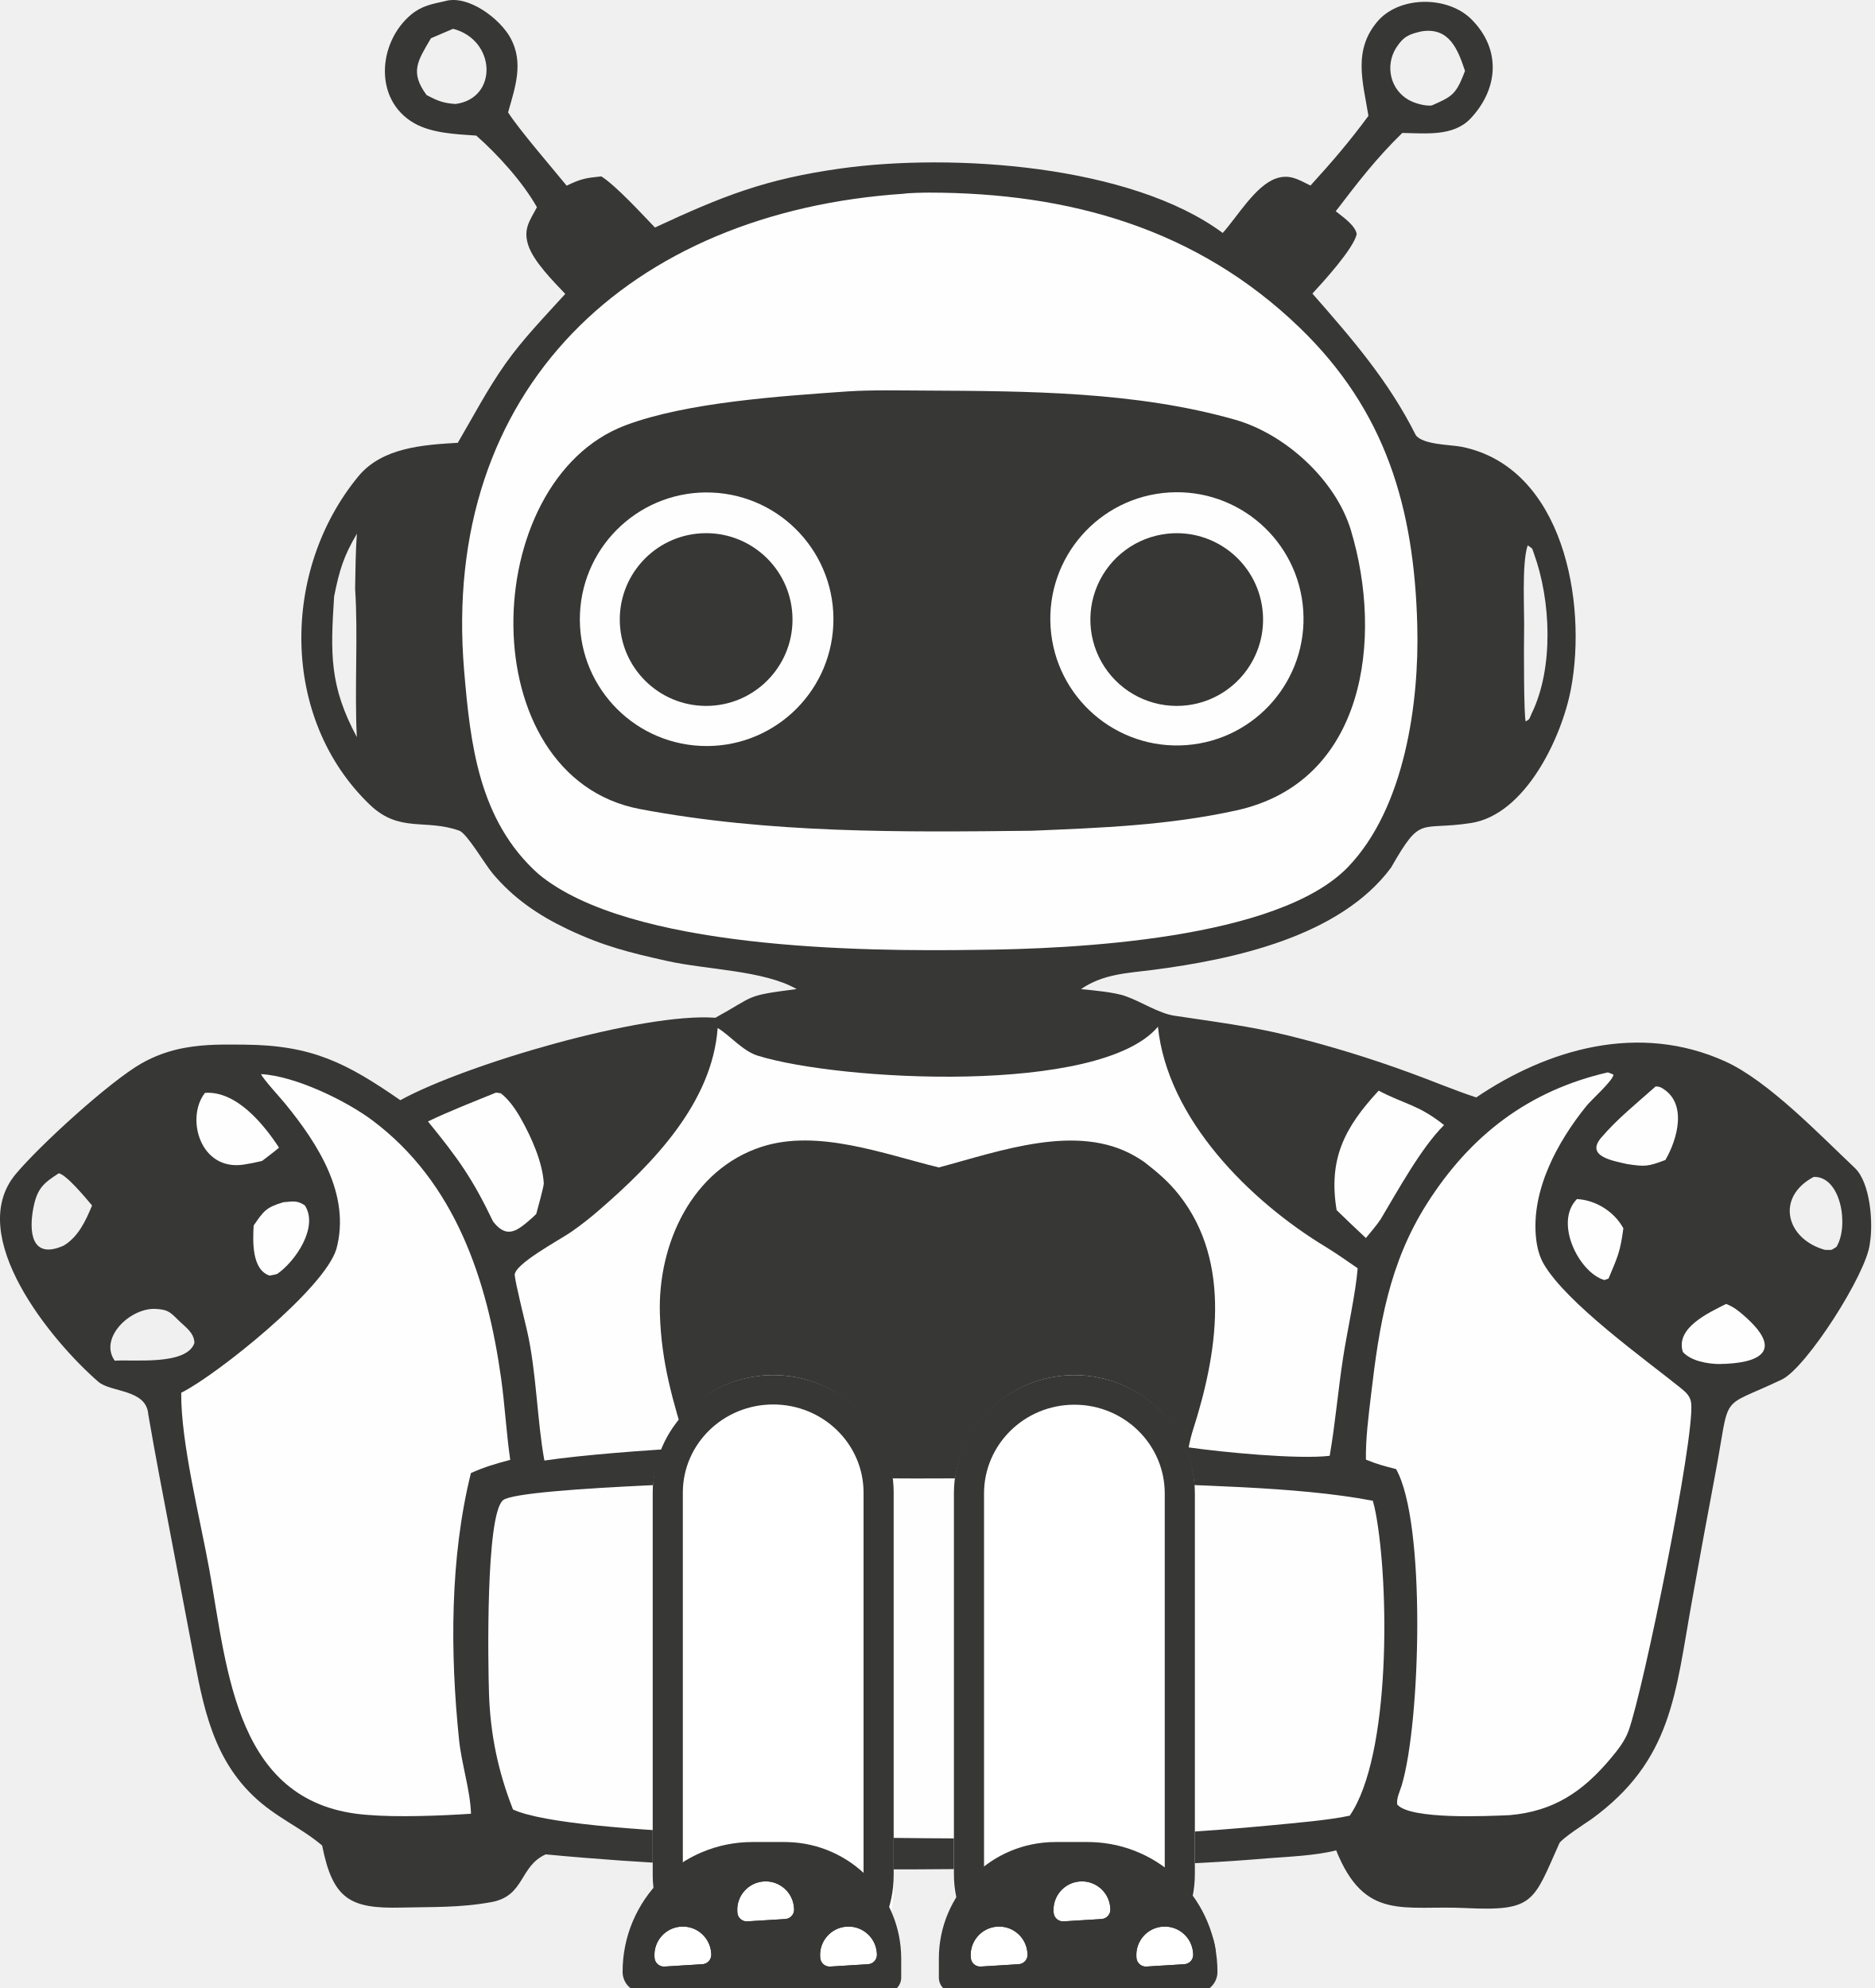
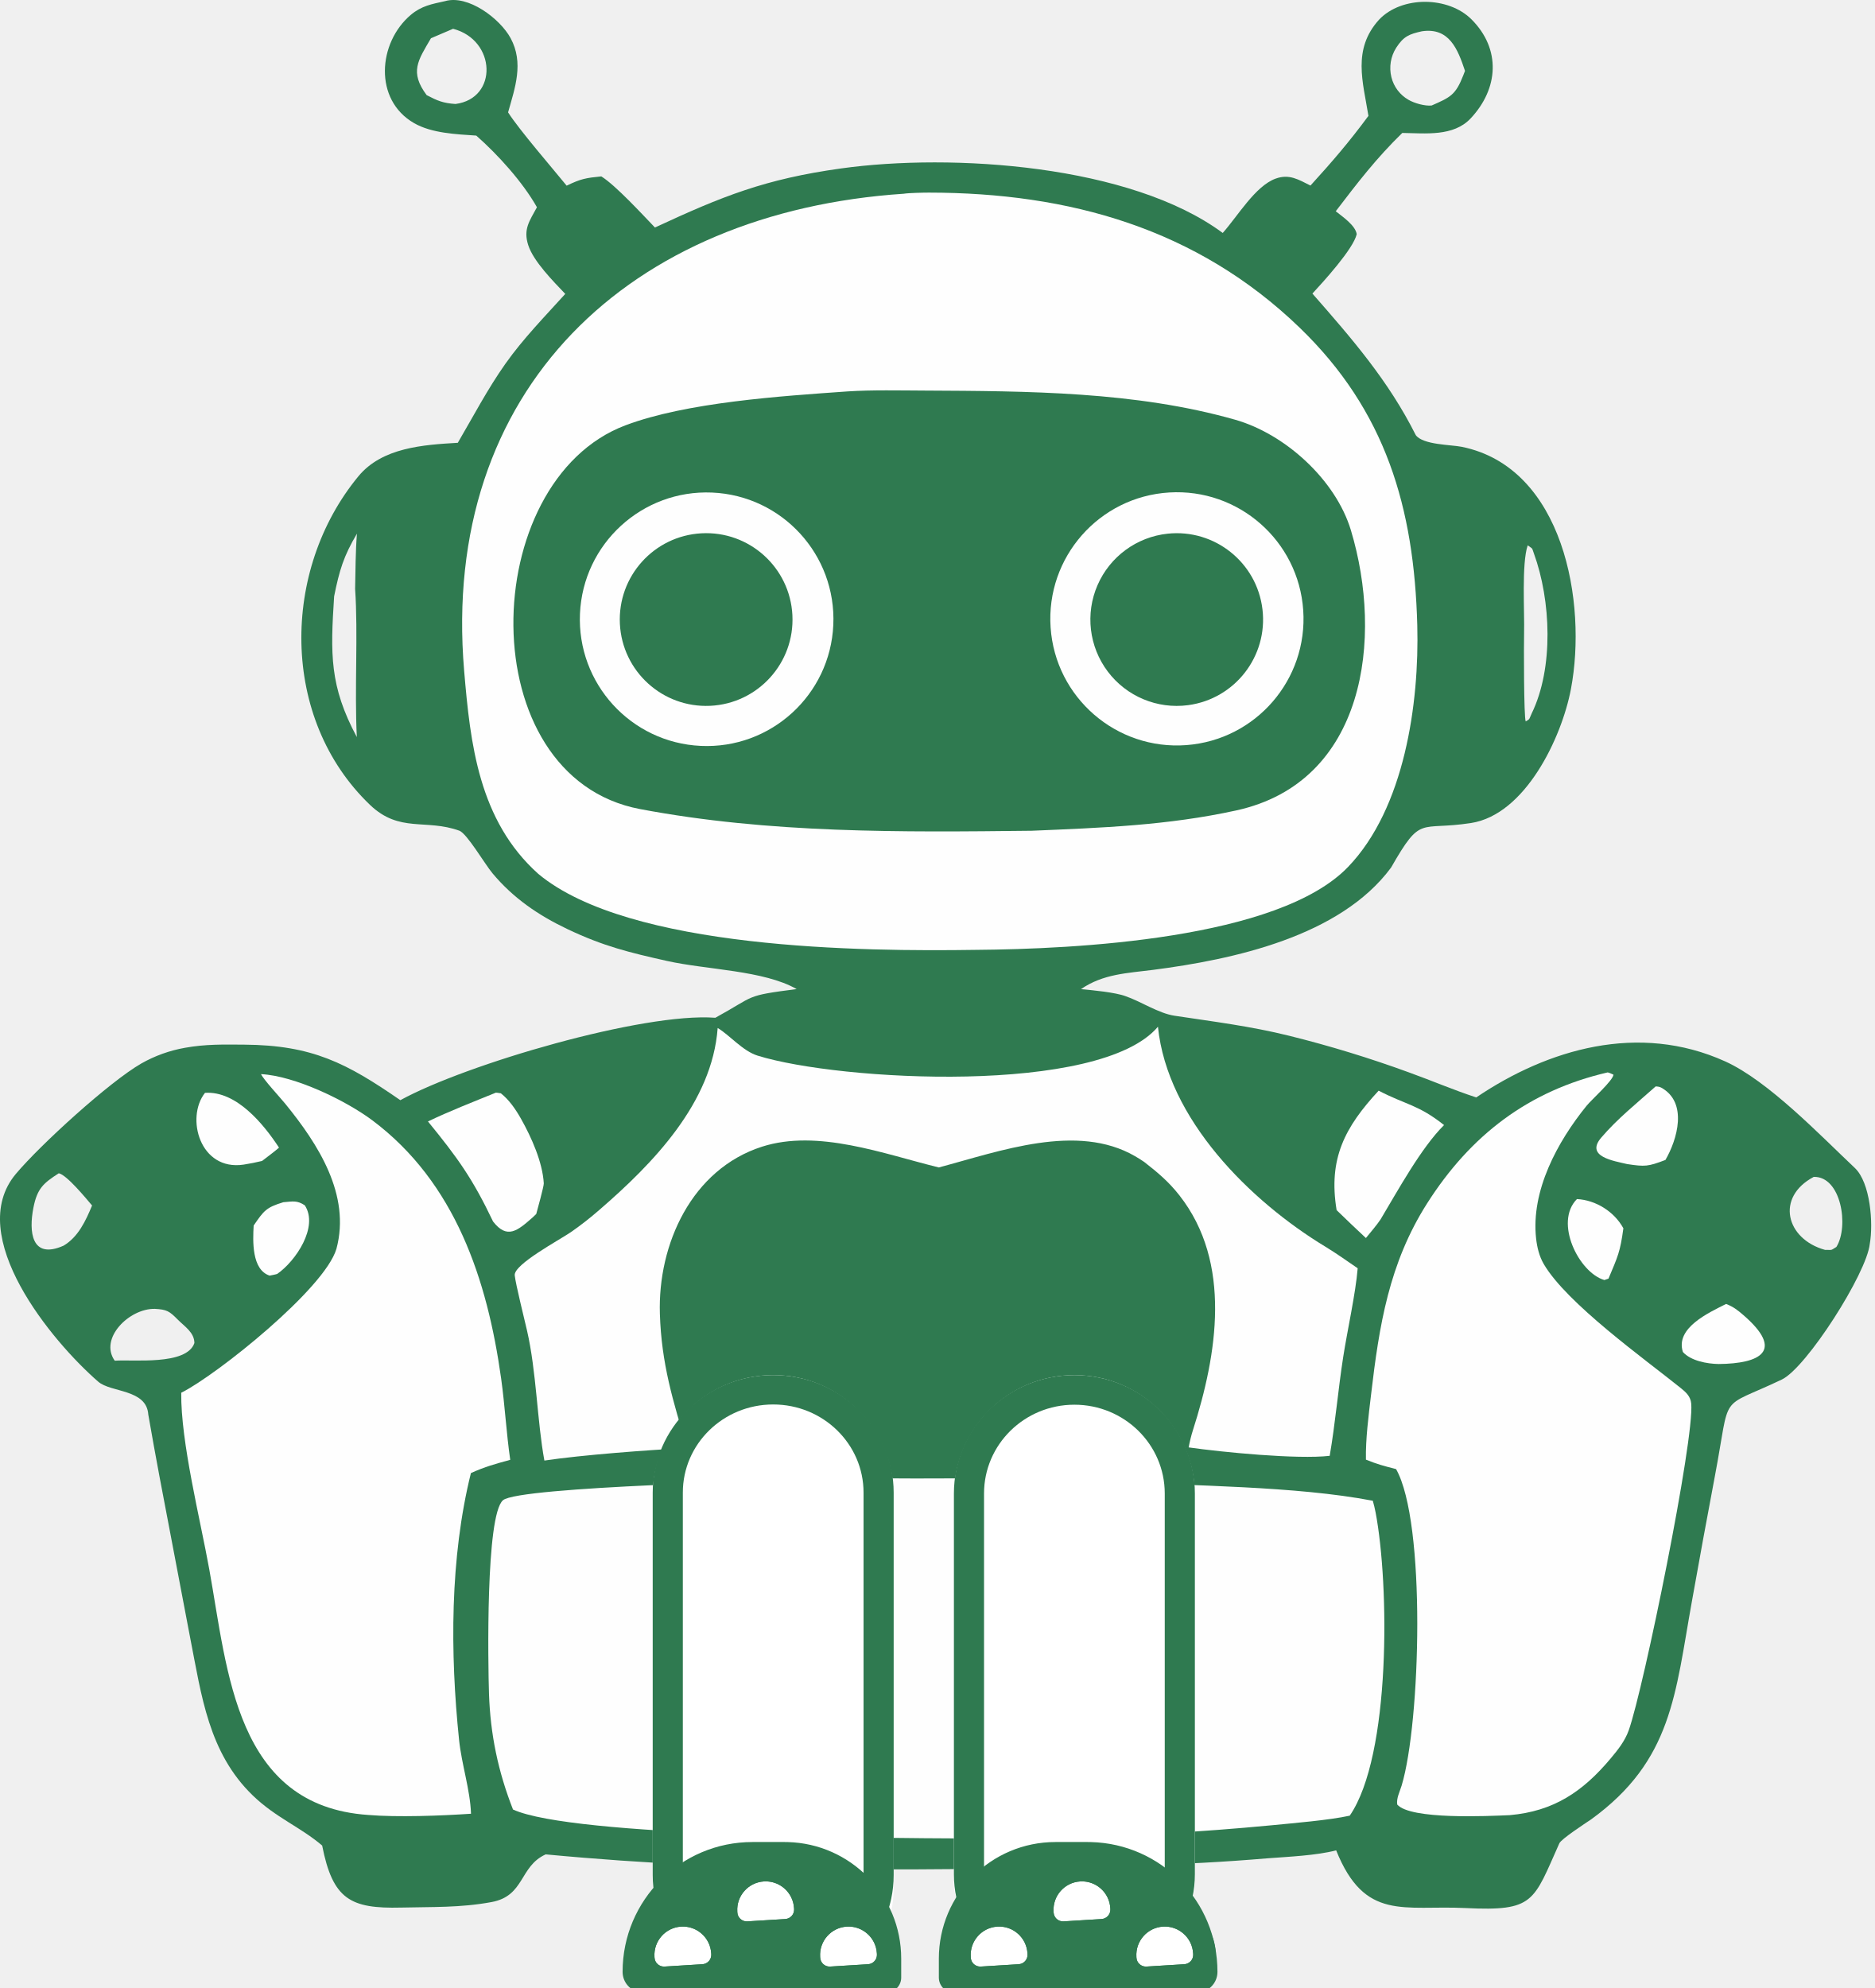
<svg xmlns="http://www.w3.org/2000/svg" width="249" height="264" viewBox="0 0 249 264" fill="none">
  <g clip-path="url(#clip0_1_509)">
    <mask id="mask0_1_509" style="mask-type:luminance" maskUnits="userSpaceOnUse" x="0" y="0" width="249" height="264">
      <path d="M249 0H0V264H249V0Z" fill="white" />
    </mask>
    <g mask="url(#mask0_1_509)">
-       <path d="M59.078 0.157C62.16 -0.755 66.42 2.493 67.811 5.069C69.584 8.352 68.405 11.634 67.474 14.923C68.997 17.294 73.3 22.259 75.253 24.657C77.139 23.738 77.84 23.624 79.856 23.426C81.752 24.602 85.308 28.477 86.979 30.213C95.965 26.037 101.611 23.774 111.69 22.369C126.463 20.309 150.151 21.881 162.383 30.936C164.397 28.667 166.714 24.696 169.409 23.72C171.225 23.062 172.439 23.852 174.035 24.64C176.927 21.465 179.17 18.856 181.732 15.388C181.005 10.868 179.571 6.555 183.14 2.614C186.16 -0.577 192.347 -0.502 195.42 2.573C199.364 6.521 199.023 11.775 195.3 15.73C193.012 18.161 189.306 17.698 186.227 17.655C182.768 21.023 180.302 24.245 177.39 28.055C178.323 28.796 180.005 29.938 180.175 31.098C179.727 33.06 175.719 37.438 174.291 38.986C179.587 45.025 184.399 50.57 188.018 57.781C188.968 59.087 192.689 59.044 194.136 59.338C207.649 62.089 210.799 80.041 208.622 91.511C207.401 97.943 202.575 108.187 195.338 109.298C188.399 110.363 188.793 108.128 184.734 115.217C177.956 124.376 163.793 127.42 153.104 128.799C149.724 129.235 146.493 129.323 143.556 131.355C145.112 131.497 148.121 131.779 149.491 132.294C151.496 132.98 153.862 134.565 155.959 134.883C161.179 135.674 166.04 136.266 171.196 137.544C176.598 138.884 181.923 140.513 187.15 142.426C190.116 143.493 193.076 144.766 196.049 145.734C205.535 139.32 217.618 135.749 229.114 140.952C234.835 143.542 241.76 150.796 246.325 155.101C248.392 157.053 248.8 162.449 248.31 165.196C247.9 169.1 239.906 181.636 236.63 183.198C228.047 187.288 229.917 184.554 227.746 195.996C226.696 201.548 225.676 207.105 224.686 212.668C222.474 224.921 222.093 233.778 211.325 241.595C210.509 242.143 207.341 244.213 207.086 244.783C203.614 252.528 203.793 253.83 194.626 253.383C186.454 252.985 181.244 255.175 177.446 245.72C174.818 246.408 171.091 246.568 168.292 246.78C162.636 247.26 156.967 247.565 151.292 247.69C124.63 248.47 99.052 248.778 72.467 246.255C68.954 247.848 69.712 251.775 65.272 252.59C61.101 253.358 57.404 253.218 53.275 253.32C46.532 253.488 44.191 252.233 42.784 245.083C39.893 242.613 36.635 241.392 33.573 238.435C27.693 232.756 26.764 225.162 25.265 217.547L21.171 196.028C20.659 193.359 20.192 190.65 19.693 187.846C19.467 184.445 14.731 184.944 13.051 183.487C6.896 178.149 -4.774 164.094 2.102 155.896C5.369 152.002 14.543 143.654 18.763 141.23C20.562 140.208 22.523 139.503 24.561 139.144C27.302 138.648 29.722 138.706 32.442 138.726C41.471 138.791 46.041 141.176 53.165 146.101C61.909 141.305 85.436 134.423 95.001 135.156C100.435 132.178 98.789 132.249 105.798 131.346C101.438 128.845 93.825 128.787 88.58 127.611C83.579 126.491 80.133 125.654 75.363 123.385C71.482 121.538 68.162 119.268 65.401 115.966C64.383 114.749 62.019 110.692 61.005 110.314C56.539 108.704 53.061 110.642 49.131 106.88C37.184 95.44 37.317 75.71 47.593 63.253C50.753 59.423 56.211 59.072 60.798 58.802C62.854 55.288 64.769 51.626 67.128 48.293C69.472 44.979 72.342 42.042 75.069 39.029C73.481 37.358 70.841 34.706 70.151 32.555C69.466 30.419 70.324 29.349 71.307 27.521C69.419 24.174 66.114 20.527 63.249 18.006C60.569 17.822 57.34 17.701 54.988 16.349C49.6 13.252 50.192 5.658 54.56 1.971C55.972 0.78 57.341 0.539 59.078 0.157ZM190.125 14.011C192.619 12.916 193.305 12.625 194.331 9.997C194.408 9.802 194.482 9.607 194.556 9.412C193.593 6.525 192.467 3.615 188.829 4.155C187.152 4.53 186.406 4.817 185.419 6.341C184.681 7.504 184.451 8.918 184.783 10.255C185.095 11.521 185.913 12.604 187.045 13.251C187.828 13.709 189.231 14.106 190.125 14.011ZM57.233 5.079C55.497 8.045 54.377 9.561 56.66 12.632C58.107 13.388 58.844 13.696 60.492 13.809C66.172 13.074 65.9 5.312 60.171 3.824L57.233 5.079ZM15.238 180.698C17.626 180.507 24.768 181.374 25.817 178.351C25.801 176.929 24.519 176.164 23.601 175.233C22.492 174.109 22.148 173.9 20.57 173.813C17.187 173.73 13.129 177.727 15.238 180.698ZM240.867 156.289C235.773 158.982 237.168 164.538 242.365 165.98C243.425 165.974 243.042 166.097 243.88 165.588C245.58 162.848 244.502 156.18 240.867 156.289ZM47.16 78.198C47.211 75.835 47.212 73.203 47.403 70.869C45.634 73.85 45.069 75.739 44.373 79.193C43.88 86.853 43.753 91.099 47.388 97.882C47.065 91.496 47.57 84.209 47.16 78.198ZM8.443 165.421C10.388 164.268 11.378 162.132 12.228 160.086C11.427 159.147 8.874 156.025 7.807 155.807C5.75 157.127 4.94 157.836 4.439 160.373C3.813 163.547 4.15 167.321 8.443 165.421ZM202.882 72.42C202.058 74.858 202.478 81.231 202.402 84.145C202.366 85.519 202.363 95.278 202.62 95.805C203.227 95.455 203.051 95.516 203.413 94.743C206.363 88.684 205.967 79.715 203.709 73.504C203.401 72.659 203.616 72.953 202.882 72.42Z" fill="#373736" />
+       <path d="M59.078 0.157C62.16 -0.755 66.42 2.493 67.811 5.069C69.584 8.352 68.405 11.634 67.474 14.923C68.997 17.294 73.3 22.259 75.253 24.657C77.139 23.738 77.84 23.624 79.856 23.426C81.752 24.602 85.308 28.477 86.979 30.213C95.965 26.037 101.611 23.774 111.69 22.369C126.463 20.309 150.151 21.881 162.383 30.936C164.397 28.667 166.714 24.696 169.409 23.72C171.225 23.062 172.439 23.852 174.035 24.64C176.927 21.465 179.17 18.856 181.732 15.388C181.005 10.868 179.571 6.555 183.14 2.614C186.16 -0.577 192.347 -0.502 195.42 2.573C199.364 6.521 199.023 11.775 195.3 15.73C193.012 18.161 189.306 17.698 186.227 17.655C182.768 21.023 180.302 24.245 177.39 28.055C178.323 28.796 180.005 29.938 180.175 31.098C179.727 33.06 175.719 37.438 174.291 38.986C179.587 45.025 184.399 50.57 188.018 57.781C188.968 59.087 192.689 59.044 194.136 59.338C207.649 62.089 210.799 80.041 208.622 91.511C207.401 97.943 202.575 108.187 195.338 109.298C188.399 110.363 188.793 108.128 184.734 115.217C177.956 124.376 163.793 127.42 153.104 128.799C149.724 129.235 146.493 129.323 143.556 131.355C145.112 131.497 148.121 131.779 149.491 132.294C151.496 132.98 153.862 134.565 155.959 134.883C161.179 135.674 166.04 136.266 171.196 137.544C176.598 138.884 181.923 140.513 187.15 142.426C190.116 143.493 193.076 144.766 196.049 145.734C205.535 139.32 217.618 135.749 229.114 140.952C234.835 143.542 241.76 150.796 246.325 155.101C248.392 157.053 248.8 162.449 248.31 165.196C247.9 169.1 239.906 181.636 236.63 183.198C228.047 187.288 229.917 184.554 227.746 195.996C226.696 201.548 225.676 207.105 224.686 212.668C222.474 224.921 222.093 233.778 211.325 241.595C210.509 242.143 207.341 244.213 207.086 244.783C203.614 252.528 203.793 253.83 194.626 253.383C186.454 252.985 181.244 255.175 177.446 245.72C174.818 246.408 171.091 246.568 168.292 246.78C162.636 247.26 156.967 247.565 151.292 247.69C124.63 248.47 99.052 248.778 72.467 246.255C68.954 247.848 69.712 251.775 65.272 252.59C61.101 253.358 57.404 253.218 53.275 253.32C46.532 253.488 44.191 252.233 42.784 245.083C39.893 242.613 36.635 241.392 33.573 238.435C27.693 232.756 26.764 225.162 25.265 217.547L21.171 196.028C20.659 193.359 20.192 190.65 19.693 187.846C19.467 184.445 14.731 184.944 13.051 183.487C6.896 178.149 -4.774 164.094 2.102 155.896C5.369 152.002 14.543 143.654 18.763 141.23C20.562 140.208 22.523 139.503 24.561 139.144C27.302 138.648 29.722 138.706 32.442 138.726C41.471 138.791 46.041 141.176 53.165 146.101C61.909 141.305 85.436 134.423 95.001 135.156C100.435 132.178 98.789 132.249 105.798 131.346C101.438 128.845 93.825 128.787 88.58 127.611C83.579 126.491 80.133 125.654 75.363 123.385C71.482 121.538 68.162 119.268 65.401 115.966C64.383 114.749 62.019 110.692 61.005 110.314C56.539 108.704 53.061 110.642 49.131 106.88C37.184 95.44 37.317 75.71 47.593 63.253C50.753 59.423 56.211 59.072 60.798 58.802C62.854 55.288 64.769 51.626 67.128 48.293C69.472 44.979 72.342 42.042 75.069 39.029C73.481 37.358 70.841 34.706 70.151 32.555C69.466 30.419 70.324 29.349 71.307 27.521C69.419 24.174 66.114 20.527 63.249 18.006C60.569 17.822 57.34 17.701 54.988 16.349C49.6 13.252 50.192 5.658 54.56 1.971C55.972 0.78 57.341 0.539 59.078 0.157ZM190.125 14.011C192.619 12.916 193.305 12.625 194.331 9.997C194.408 9.802 194.482 9.607 194.556 9.412C193.593 6.525 192.467 3.615 188.829 4.155C187.152 4.53 186.406 4.817 185.419 6.341C184.681 7.504 184.451 8.918 184.783 10.255C185.095 11.521 185.913 12.604 187.045 13.251C187.828 13.709 189.231 14.106 190.125 14.011ZM57.233 5.079C55.497 8.045 54.377 9.561 56.66 12.632C58.107 13.388 58.844 13.696 60.492 13.809C66.172 13.074 65.9 5.312 60.171 3.824L57.233 5.079ZM15.238 180.698C17.626 180.507 24.768 181.374 25.817 178.351C25.801 176.929 24.519 176.164 23.601 175.233C22.492 174.109 22.148 173.9 20.57 173.813C17.187 173.73 13.129 177.727 15.238 180.698ZM240.867 156.289C235.773 158.982 237.168 164.538 242.365 165.98C243.425 165.974 243.042 166.097 243.88 165.588C245.58 162.848 244.502 156.18 240.867 156.289ZM47.16 78.198C47.211 75.835 47.212 73.203 47.403 70.869C45.634 73.85 45.069 75.739 44.373 79.193C43.88 86.853 43.753 91.099 47.388 97.882C47.065 91.496 47.57 84.209 47.16 78.198ZM8.443 165.421C10.388 164.268 11.378 162.132 12.228 160.086C11.427 159.147 8.874 156.025 7.807 155.807C5.75 157.127 4.94 157.836 4.439 160.373C3.813 163.547 4.15 167.321 8.443 165.421ZM202.882 72.42C202.058 74.858 202.478 81.231 202.402 84.145C202.366 85.519 202.363 95.278 202.62 95.805C203.227 95.455 203.051 95.516 203.413 94.743C206.363 88.684 205.967 79.715 203.709 73.504C203.401 72.659 203.616 72.953 202.882 72.42Z" fill="#2F7A50" />
      <path d="M120.02 25.727C120.643 25.62 122.676 25.577 123.376 25.578C141.976 25.593 158.94 30.334 172.588 43.504C184.038 54.553 187.8 67.418 188.218 83.025C188.496 93.429 186.526 107.318 179.035 115.118C169.774 124.761 142.58 126.037 129.64 126.138C114.669 126.363 83.577 126.104 71.493 116.054C63.563 108.954 62.456 98.734 61.64 89.077C58.476 51.648 83.613 28.151 120.02 25.727Z" fill="#FEFEFE" />
-       <path d="M112.577 51.977C115.826 51.766 119.519 51.855 122.794 51.867C136.449 51.938 150.819 51.974 164.034 55.739C170.689 57.635 177.391 63.734 179.405 70.421C183.718 84.735 181.366 103.857 164.183 107.622C155.074 109.618 146.276 109.93 137.011 110.321C119.715 110.519 102.177 110.689 85.005 107.444C62.431 103.177 63.365 63.904 83.058 56.483C91.195 53.417 103.652 52.608 112.577 51.977Z" fill="#373736" />
+       <path d="M112.577 51.977C115.826 51.766 119.519 51.855 122.794 51.867C136.449 51.938 150.819 51.974 164.034 55.739C170.689 57.635 177.391 63.734 179.405 70.421C183.718 84.735 181.366 103.857 164.183 107.622C155.074 109.618 146.276 109.93 137.011 110.321C119.715 110.519 102.177 110.689 85.005 107.444C62.431 103.177 63.365 63.904 83.058 56.483C91.195 53.417 103.652 52.608 112.577 51.977Z" fill="#2F7A50" />
      <path d="M94.562 65.41C103.866 65.807 111.081 73.681 110.666 82.984C110.25 92.287 102.363 99.487 93.061 99.053C83.784 98.621 76.608 90.76 77.022 81.483C77.436 72.205 85.284 65.014 94.562 65.41Z" fill="#FEFEFE" />
-       <path d="M93.149 70.821C99.495 70.472 104.914 75.35 105.233 81.697C105.553 88.045 100.649 93.442 94.3 93.731C87.993 94.018 82.64 89.154 82.323 82.849C82.006 76.543 86.845 71.168 93.149 70.821Z" fill="#373736" />
+       <path d="M93.149 70.821C99.495 70.472 104.914 75.35 105.233 81.697C105.553 88.045 100.649 93.442 94.3 93.731C87.993 94.018 82.64 89.154 82.323 82.849C82.006 76.543 86.845 71.168 93.149 70.821Z" fill="#2F7A50" />
      <path d="M155.277 65.399C164.498 64.838 172.444 71.822 173.072 81.038C173.7 90.255 166.774 98.252 157.562 98.947C148.255 99.649 140.158 92.636 139.523 83.324C138.889 74.012 145.961 65.966 155.277 65.399Z" fill="#FEFEFE" />
-       <path d="M155.069 70.871C161.308 70.213 166.918 74.691 167.659 80.921C168.4 87.151 163.997 92.82 157.777 93.644C153.68 94.187 149.607 92.483 147.117 89.183C144.628 85.883 144.106 81.499 145.753 77.708C147.399 73.917 150.958 71.305 155.069 70.871Z" fill="#373736" />
+       <path d="M155.069 70.871C161.308 70.213 166.918 74.691 167.659 80.921C168.4 87.151 163.997 92.82 157.777 93.644C153.68 94.187 149.607 92.483 147.117 89.183C144.628 85.883 144.106 81.499 145.753 77.708C147.399 73.917 150.958 71.305 155.069 70.871Z" fill="#2F7A50" />
      <path d="M108.487 196.475C112.271 196.185 117.583 196.35 121.519 196.338C130.168 196.313 139.025 196.252 147.643 196.741C158.209 197.34 172.04 197.324 182.312 199.295C182.459 199.812 182.584 200.335 182.686 200.862C184.501 210.402 184.745 233.119 179.249 241.114C176.526 241.718 171.72 242.11 168.809 242.396C159.438 243.292 150.035 243.82 140.622 243.98C138.693 244.183 130.123 244.152 128.038 244.141C117.38 244.086 76.066 243.937 68.128 240.298C66.151 235.258 65.117 230.322 64.94 224.907C64.815 221.07 64.477 201.246 66.796 199.228C68.895 197.403 103.922 196.619 108.487 196.475Z" fill="#FEFEFE" />
      <path d="M213.503 142.412C213.7 142.443 214.071 142.625 214.274 142.712C214.207 143.499 211.383 146.006 210.709 146.836C206.833 151.608 203.29 158.126 203.999 164.482C204.128 165.639 204.423 166.848 205.014 167.86C208.065 173.084 218.443 180.494 223.226 184.342C223.936 184.913 224.509 185.449 224.598 186.389C225.044 191.092 218.283 224.22 216.295 229.793C215.791 231.205 214.868 232.363 213.916 233.499C210.202 237.933 206.336 240.535 200.492 241.046C197.593 241.171 187.323 241.671 185.554 239.637C185.432 238.795 185.889 237.95 186.144 237.107C188.662 228.78 189.403 202.134 185.401 195.09C183.799 194.684 182.945 194.459 181.4 193.837C181.343 191.075 181.759 187.956 182.081 185.203C183.153 176.029 184.467 167.749 189.529 159.798C195.304 150.727 203.012 144.838 213.503 142.412Z" fill="#FEFEFE" />
-       <path d="M34.663 142.641C39.141 142.861 45.947 146.151 49.468 148.792C60.459 157.033 64.718 169.938 66.55 183.046C67.057 186.675 67.244 190.307 67.76 193.861C65.76 194.407 64.416 194.772 62.538 195.62C59.742 206.895 59.77 219.53 60.964 231.036C61.308 234.344 62.441 237.662 62.551 240.859C58.602 241.124 52.782 241.349 48.873 241.018C31.293 239.808 30.246 222.015 27.804 208.466C26.59 201.73 23.994 191.494 24.068 184.949L24.194 184.887C28.831 182.528 43.089 171.173 44.677 165.848C46.61 158.665 42.229 151.913 37.897 146.593C37.175 145.706 35.014 143.384 34.663 142.641Z" fill="#FEFEFE" />
+       <path d="M34.663 142.641C39.141 142.861 45.947 146.151 49.468 148.792C60.459 157.033 64.718 169.938 66.55 183.046C67.057 186.675 67.244 190.307 67.76 193.861C65.76 194.407 64.416 194.772 62.538 195.62C59.742 206.895 59.77 219.53 60.964 231.036C61.308 234.344 62.441 237.662 62.551 240.859C58.602 241.124 52.782 241.349 48.873 241.018C31.294 239.808 30.247 222.015 27.804 208.466C26.59 201.73 23.994 191.494 24.068 184.949L24.194 184.887C28.831 182.528 43.089 171.173 44.677 165.848C46.61 158.665 42.229 151.913 37.898 146.593C37.175 145.706 35.014 143.384 34.663 142.641Z" fill="#FEFEFE" />
      <path d="M95.309 136.514C96.919 137.471 98.623 139.565 100.61 140.184C111.502 143.577 146.086 145.458 153.778 136.347C155.027 148.607 166 159.487 176.019 165.56C177.47 166.439 178.904 167.463 180.304 168.422C180.04 171.726 178.924 176.7 178.381 180.199C177.704 184.558 177.326 189.071 176.587 193.329C172.31 193.825 162.283 192.844 157.856 192.21C157.999 191.449 158.187 190.663 158.423 189.924C161.641 179.869 163.661 167.706 156.625 158.735C155.208 156.929 153.756 155.707 151.947 154.299C151.556 154.03 151.154 153.777 150.742 153.541C143.036 149.076 132.811 152.872 124.674 155.033C117.348 153.237 108.598 149.898 101.187 152.279C91.871 155.273 87.344 165.214 87.634 174.476C87.84 181.068 89.363 186.058 91.27 192.293C86.15 192.54 77.186 193.221 72.296 193.957C71.334 188.752 71.242 182.113 69.988 176.686C69.616 175.074 68.479 170.528 68.358 169.359C68.209 167.91 74.264 164.688 75.808 163.628C77.12 162.718 78.38 161.734 79.582 160.683C86.72 154.512 94.575 146.457 95.309 136.514Z" fill="#FEFEFE" />
-       <path d="M65.847 145.103C65.942 145.091 66.387 145.169 66.513 145.187C67.611 146.051 68.471 147.293 69.201 148.589C70.569 151.019 72.055 154.322 72.216 157.149C72.236 157.514 71.356 160.695 71.215 161.212C71.059 161.374 70.897 161.53 70.728 161.679C68.718 163.441 67.352 164.616 65.477 162.21C62.766 156.523 60.804 153.786 56.834 148.925C59.619 147.582 62.959 146.281 65.847 145.103Z" fill="#FEFEFE" />
+       <path d="M65.847 145.103C65.942 145.091 66.388 145.169 66.513 145.187C67.612 146.051 68.471 147.293 69.201 148.589C70.569 151.019 72.055 154.322 72.216 157.149C72.237 157.514 71.356 160.695 71.215 161.212C71.059 161.374 70.897 161.53 70.728 161.679C68.719 163.441 67.352 164.616 65.478 162.21C62.767 156.523 60.804 153.786 56.834 148.925C59.619 147.582 62.959 146.281 65.847 145.103Z" fill="#FEFEFE" />
      <path d="M183.088 144.838C186.786 146.757 188.33 146.676 191.774 149.405C188.744 152.403 185.642 158.091 183.344 161.93C182.861 162.663 181.971 163.697 181.396 164.407C180.086 163.186 178.789 161.951 177.506 160.702C176.376 153.852 178.614 149.668 183.088 144.838Z" fill="#FEFEFE" />
      <path d="M219.878 144.272C220.14 144.286 220.397 144.313 220.631 144.443C224.185 146.424 222.747 151.33 221.174 154.038C218.855 154.921 218.468 154.944 216.089 154.585C214.293 154.159 210.502 153.596 212.64 151.083C214.772 148.578 217.414 146.469 219.878 144.272Z" fill="#FEFEFE" />
-       <path d="M27.224 145.127C31.365 144.84 34.98 149.23 37.055 152.404C36.39 152.978 35.511 153.623 34.802 154.171C33.993 154.368 33.176 154.53 32.354 154.657C26.537 155.528 24.626 148.414 27.224 145.127Z" fill="#FEFEFE" />
+       <path d="M27.224 145.127C31.365 144.84 34.98 149.23 37.054 152.404C36.39 152.978 35.511 153.623 34.802 154.171C33.993 154.368 33.176 154.53 32.354 154.657C26.537 155.528 24.626 148.414 27.224 145.127Z" fill="#FEFEFE" />
      <path d="M229.233 173.159C230.189 173.534 230.742 173.964 231.496 174.614C237.062 179.412 233.743 181.086 228.249 181.137C226.711 181.113 224.55 180.724 223.492 179.54C222.457 176.345 226.915 174.329 229.233 173.159Z" fill="#FEFEFE" />
      <path d="M209.423 159.232C211.942 159.366 214.381 160.906 215.588 163.113C215.165 166.262 214.858 166.83 213.613 169.796L213.068 169.986C209.707 169.027 206.345 162.332 209.423 159.232Z" fill="#FEFEFE" />
      <path d="M37.628 159.651C38.908 159.543 39.445 159.386 40.477 160.061C42.349 162.917 39.258 167.487 36.813 169.174C36.551 169.262 36.093 169.339 35.806 169.398C33.408 168.609 33.575 164.783 33.687 162.748C35.046 160.763 35.353 160.343 37.628 159.651Z" fill="#FEFEFE" />
      <path d="M86.682 198.607C86.682 189.771 93.846 182.607 102.682 182.607C111.519 182.607 118.682 189.771 118.682 198.607V250.673C118.682 259.51 111.519 264 102.682 264C93.846 264 86.682 259.51 86.682 250.673V198.607Z" fill="white" />
-       <path d="M114.682 249V198.214C114.682 191.75 109.31 186.509 102.682 186.509C96.055 186.509 90.682 191.75 90.682 198.214V249C90.682 255.465 96.055 260.706 102.682 260.706V264.607C93.846 264.607 86.682 257.62 86.682 249V198.214C86.682 189.595 93.846 182.607 102.682 182.607C111.519 182.607 118.682 189.595 118.682 198.214V249C118.682 257.62 111.519 264.607 102.682 264.607V260.706C109.31 260.706 114.682 255.465 114.682 249Z" fill="#373736" />
+       <path d="M114.682 249V198.214C114.682 191.75 109.31 186.509 102.682 186.509C96.055 186.509 90.682 191.75 90.682 198.214V249C90.682 255.465 96.055 260.706 102.682 260.706V264.607C93.846 264.607 86.682 257.62 86.682 249V198.214C86.682 189.595 93.846 182.607 102.682 182.607C111.519 182.607 118.682 189.595 118.682 198.214V249C118.682 257.62 111.519 264.607 102.682 264.607V260.706C109.31 260.706 114.682 255.465 114.682 249Z" fill="#2F7A50" />
      <path d="M126.682 198.611C126.682 189.774 133.846 182.611 142.682 182.611C151.519 182.611 158.682 189.774 158.682 198.611V250.066C158.682 258.903 142.682 263 142.682 263C142.682 263 126.682 258.903 126.682 250.066V198.611Z" fill="white" />
-       <path d="M154.682 248.89V198.332C154.682 191.82 149.31 186.541 142.682 186.541C136.055 186.541 130.682 191.82 130.682 198.332V248.89C130.682 255.402 136.055 260.681 142.682 260.681V263C133.846 263 126.682 257.572 126.682 248.89V198.332C126.682 189.649 133.846 182.611 142.682 182.611C151.519 182.611 158.682 189.649 158.682 198.332V248.89C158.682 257.572 151.519 263 142.682 263V260.681C149.31 260.681 154.682 255.402 154.682 248.89Z" fill="#373736" />
-       <path d="M126.682 264.615C125.647 264.615 124.795 263.828 124.693 262.819L124.682 262.615V260.104C124.682 251.55 131.617 244.615 140.171 244.615H144.441L144.886 244.621C154.203 244.857 161.682 252.483 161.682 261.856C161.682 263.38 160.447 264.615 158.924 264.615H126.682ZM137.5 252.5C137.372 244.746 142.785 248 135 248L134 249.5C127.103 249.5 143.5 240.602 143.5 247.5L137.5 252.5Z" fill="#373736" />
+       <path d="M154.682 248.89V198.332C154.682 191.82 149.31 186.541 142.682 186.541C136.055 186.541 130.682 191.82 130.682 198.332V248.89C130.682 255.402 136.055 260.681 142.682 260.681V263C133.846 263 126.682 257.572 126.682 248.89V198.332C126.682 189.649 133.846 182.611 142.682 182.611C151.519 182.611 158.682 189.649 158.682 198.332V248.89C158.682 257.572 151.519 263 142.682 263V260.681C149.31 260.681 154.682 255.402 154.682 248.89Z" fill="#2F7A50" />
+       <path d="M126.682 264.615C125.647 264.615 124.795 263.828 124.693 262.819L124.682 262.615V260.104C124.682 251.55 131.617 244.615 140.171 244.615H144.441L144.886 244.621C154.203 244.857 161.682 252.483 161.682 261.856C161.682 263.38 160.447 264.615 158.924 264.615H126.682ZM137.5 252.5C137.372 244.746 142.785 248 135 248L134 249.5C127.103 249.5 143.5 240.602 143.5 247.5L137.5 252.5Z" fill="#2F7A50" />
      <path d="M128.916 259.849C128.787 257.768 130.369 255.977 132.449 255.848C134.53 255.72 136.321 257.302 136.45 259.382L136.458 259.515C136.501 260.205 135.976 260.798 135.287 260.841L130.249 261.152C129.56 261.195 128.966 260.671 128.924 259.982L128.916 259.849Z" fill="white" />
-       <path d="M128.924 259.981C128.964 260.627 129.488 261.129 130.121 261.154L130.249 261.153L135.287 260.841L135.414 260.826C135.998 260.73 136.436 260.234 136.459 259.643L136.458 259.515L136.45 259.382C136.325 257.367 134.64 255.819 132.644 255.841L132.45 255.848C130.369 255.977 128.787 257.768 128.916 259.849L128.924 259.981ZM139.452 259.33C139.597 261.673 137.815 263.69 135.472 263.835L130.434 264.147C128.091 264.292 126.075 262.509 125.93 260.167L125.921 260.034C125.69 256.3 128.53 253.085 132.264 252.854C135.998 252.623 139.213 255.463 139.444 259.197L139.452 259.33Z" fill="#373736" />
-       <path d="M94.182 249.615C94.182 242.718 111.091 247.615 104.194 247.615H99.924C92.139 247.615 115.811 254.103 115.682 261.856L107.182 261.615L94.182 249.615ZM119.682 262.615L119.672 262.819C119.569 263.828 118.718 264.615 117.682 264.615H85.441L85.159 264.601C83.768 264.459 82.682 263.285 82.682 261.856C82.683 252.334 90.402 244.615 99.924 244.615H104.194L104.594 244.62C112.963 244.832 119.682 251.683 119.682 260.104V262.615Z" fill="#373736" />
+       <path d="M128.924 259.981C128.964 260.627 129.488 261.129 130.121 261.154L130.249 261.153L135.287 260.841L135.414 260.826C135.998 260.73 136.436 260.234 136.459 259.643L136.458 259.515L136.45 259.382C136.325 257.367 134.64 255.819 132.644 255.841L132.45 255.848C130.369 255.977 128.787 257.768 128.916 259.849L128.924 259.981ZM139.452 259.33C139.597 261.673 137.815 263.69 135.472 263.835L130.434 264.147C128.091 264.292 126.075 262.509 125.93 260.167L125.921 260.034C125.69 256.3 128.53 253.085 132.264 252.854C135.998 252.623 139.213 255.463 139.444 259.197L139.452 259.33Z" fill="#2F7A50" />
+       <path d="M94.182 249.615C94.182 242.718 111.091 247.615 104.194 247.615H99.924C92.139 247.615 115.811 254.103 115.682 261.856L107.182 261.615L94.182 249.615ZM119.682 262.615L119.672 262.819C119.569 263.828 118.718 264.615 117.682 264.615H85.441L85.159 264.601C83.768 264.459 82.682 263.285 82.682 261.856C82.683 252.334 90.402 244.615 99.924 244.615H104.194L104.594 244.62C112.963 244.832 119.682 251.683 119.682 260.104V262.615Z" fill="#2F7A50" />
      <path d="M86.915 259.849C86.787 257.768 88.369 255.977 90.449 255.848C92.53 255.72 94.321 257.302 94.45 259.382L94.458 259.515C94.501 260.205 93.976 260.798 93.287 260.841L88.249 261.152C87.56 261.195 86.966 260.671 86.924 259.982L86.915 259.849Z" fill="white" />
-       <path d="M86.924 259.981C86.964 260.627 87.487 261.129 88.121 261.154L88.249 261.153L93.287 260.841L93.414 260.826C93.998 260.73 94.436 260.234 94.459 259.643L94.458 259.515L94.45 259.382C94.325 257.367 92.64 255.819 90.644 255.841L90.45 255.848C88.369 255.977 86.787 257.768 86.916 259.849L86.924 259.981ZM97.453 259.33C97.597 261.673 95.815 263.69 93.472 263.835L88.434 264.147C86.091 264.292 84.075 262.509 83.93 260.167L83.921 260.034C83.69 256.3 86.53 253.085 90.264 252.854C93.998 252.623 97.213 255.463 97.444 259.197L97.453 259.33Z" fill="#373736" />
+       <path d="M86.924 259.981C86.964 260.627 87.488 261.129 88.121 261.154L88.249 261.153L93.287 260.841L93.414 260.826C93.998 260.73 94.436 260.234 94.459 259.643L94.458 259.515L94.45 259.382C94.325 257.367 92.641 255.819 90.644 255.841L90.45 255.848C88.369 255.977 86.787 257.768 86.916 259.849L86.924 259.981ZM97.453 259.33C97.598 261.673 95.815 263.69 93.472 263.835L88.434 264.147C86.091 264.292 84.075 262.509 83.93 260.167L83.921 260.034C83.69 256.3 86.53 253.085 90.264 252.854C93.999 252.623 97.213 255.463 97.444 259.197L97.453 259.33Z" fill="#2F7A50" />
      <path d="M139.916 253.849C139.787 251.768 141.369 249.977 143.449 249.848C145.53 249.72 147.321 251.302 147.45 253.382L147.458 253.515C147.501 254.204 146.976 254.798 146.287 254.84L141.249 255.152C140.56 255.195 139.966 254.671 139.924 253.982L139.916 253.849Z" fill="white" />
-       <path d="M139.924 253.981C139.964 254.627 140.488 255.129 141.121 255.154L141.249 255.153L146.287 254.841L146.414 254.826C146.998 254.73 147.436 254.234 147.459 253.643L147.458 253.515L147.45 253.382C147.325 251.367 145.64 249.819 143.644 249.841L143.45 249.848C141.369 249.977 139.787 251.768 139.916 253.849L139.924 253.981ZM150.452 253.33C150.597 255.673 148.815 257.69 146.472 257.835L141.434 258.147C139.091 258.292 137.075 256.509 136.93 254.167L136.921 254.034C136.69 250.3 139.53 247.085 143.264 246.854C146.998 246.623 150.213 249.463 150.444 253.197L150.452 253.33Z" fill="#373736" />
+       <path d="M139.924 253.981C139.964 254.627 140.488 255.129 141.121 255.154L141.249 255.153L146.287 254.841L146.414 254.826C146.998 254.73 147.436 254.234 147.459 253.643L147.458 253.515L147.45 253.382C147.325 251.367 145.64 249.819 143.644 249.841L143.45 249.848C141.369 249.977 139.787 251.768 139.916 253.849L139.924 253.981ZM150.452 253.33C150.597 255.673 148.815 257.69 146.472 257.835L141.434 258.147C139.091 258.292 137.075 256.509 136.93 254.167L136.921 254.034C136.69 250.3 139.53 247.085 143.264 246.854C146.998 246.623 150.213 249.463 150.444 253.197L150.452 253.33Z" fill="#2F7A50" />
      <path d="M97.915 253.849C97.787 251.768 99.369 249.977 101.449 249.848C103.53 249.72 105.321 251.302 105.45 253.382L105.458 253.515C105.501 254.204 104.976 254.798 104.287 254.84L99.249 255.152C98.56 255.195 97.966 254.671 97.924 253.982L97.915 253.849Z" fill="white" />
-       <path d="M97.924 253.981C97.964 254.627 98.487 255.129 99.121 255.154L99.249 255.153L104.287 254.841L104.414 254.826C104.998 254.73 105.436 254.234 105.459 253.643L105.458 253.515L105.45 253.382C105.325 251.367 103.64 249.819 101.644 249.841L101.45 249.848C99.369 249.977 97.787 251.768 97.916 253.849L97.924 253.981ZM108.452 253.33C108.597 255.673 106.815 257.69 104.472 257.835L99.434 258.147C97.091 258.292 95.075 256.509 94.93 254.167L94.921 254.034C94.69 250.3 97.53 247.085 101.264 246.854C104.998 246.623 108.213 249.463 108.444 253.197L108.452 253.33Z" fill="#373736" />
+       <path d="M97.924 253.981C97.964 254.627 98.488 255.129 99.121 255.154L99.249 255.153L104.287 254.841L104.414 254.826C104.998 254.73 105.436 254.234 105.459 253.643L105.458 253.515L105.45 253.382C105.325 251.367 103.64 249.819 101.644 249.841L101.45 249.848C99.369 249.977 97.787 251.768 97.916 253.849L97.924 253.981ZM108.452 253.33C108.597 255.673 106.815 257.69 104.472 257.835L99.434 258.147C97.091 258.292 95.075 256.509 94.93 254.167L94.921 254.034C94.69 250.3 97.53 247.085 101.264 246.854C104.998 246.623 108.213 249.463 108.444 253.197L108.452 253.33Z" fill="#2F7A50" />
      <path d="M150.916 259.849C150.787 257.768 152.369 255.977 154.449 255.848C156.53 255.72 158.321 257.302 158.45 259.382L158.458 259.515C158.501 260.205 157.976 260.798 157.287 260.841L152.249 261.152C151.56 261.195 150.966 260.671 150.924 259.982L150.916 259.849Z" fill="white" />
-       <path d="M150.924 259.981C150.964 260.627 151.488 261.129 152.121 261.154L152.249 261.153L157.287 260.841L157.414 260.826C157.998 260.73 158.436 260.234 158.459 259.643L158.458 259.515L158.45 259.382C158.325 257.367 156.64 255.819 154.644 255.841L154.45 255.848C152.369 255.977 150.787 257.768 150.916 259.849L150.924 259.981ZM161.452 259.33C161.597 261.673 159.815 263.69 157.472 263.835L152.434 264.147C150.091 264.292 148.075 262.509 147.93 260.167L147.921 260.034C147.69 256.3 150.53 253.085 154.264 252.854C157.998 252.623 161.213 255.463 161.444 259.197L161.452 259.33Z" fill="#373736" />
+       <path d="M150.924 259.981C150.964 260.627 151.488 261.129 152.121 261.154L152.249 261.153L157.287 260.841L157.414 260.826C157.998 260.73 158.436 260.234 158.459 259.643L158.458 259.515L158.45 259.382C158.325 257.367 156.64 255.819 154.644 255.841L154.45 255.848C152.369 255.977 150.787 257.768 150.916 259.849L150.924 259.981ZM161.452 259.33C161.597 261.673 159.815 263.69 157.472 263.835L152.434 264.147C150.091 264.292 148.075 262.509 147.93 260.167L147.921 260.034C147.69 256.3 150.53 253.085 154.264 252.854C157.998 252.623 161.213 255.463 161.444 259.197L161.452 259.33Z" fill="#2F7A50" />
      <path d="M108.916 259.849C108.787 257.768 110.369 255.977 112.449 255.848C114.53 255.72 116.321 257.302 116.45 259.382L116.458 259.515C116.501 260.205 115.976 260.798 115.287 260.841L110.249 261.152C109.56 261.195 108.966 260.671 108.924 259.982L108.916 259.849Z" fill="white" />
-       <path d="M108.924 259.981C108.964 260.627 109.488 261.129 110.121 261.154L110.249 261.153L115.287 260.841L115.414 260.826C115.998 260.73 116.436 260.234 116.459 259.643L116.458 259.515L116.45 259.382C116.325 257.367 114.64 255.819 112.644 255.841L112.45 255.848C110.369 255.977 108.787 257.768 108.916 259.849L108.924 259.981ZM119.452 259.33C119.597 261.673 117.815 263.69 115.472 263.835L110.434 264.147C108.091 264.292 106.075 262.509 105.93 260.167L105.921 260.034C105.69 256.3 108.53 253.085 112.264 252.854C115.998 252.623 119.213 255.463 119.444 259.197L119.452 259.33Z" fill="#373736" />
+       <path d="M108.924 259.981C108.964 260.627 109.488 261.129 110.121 261.154L110.249 261.153L115.287 260.841L115.414 260.826C115.998 260.73 116.436 260.234 116.459 259.643L116.458 259.515L116.45 259.382C116.325 257.367 114.64 255.819 112.644 255.841L112.45 255.848C110.369 255.977 108.787 257.768 108.916 259.849L108.924 259.981ZM119.452 259.33C119.597 261.673 117.815 263.69 115.472 263.835L110.434 264.147C108.091 264.292 106.075 262.509 105.93 260.167L105.921 260.034C105.69 256.3 108.53 253.085 112.264 252.854C115.998 252.623 119.213 255.463 119.444 259.197L119.452 259.33Z" fill="#2F7A50" />
    </g>
  </g>
  <defs>
    <clipPath id="clip0_1_509">
      <rect width="249" height="264" fill="white" />
    </clipPath>
  </defs>
</svg>
